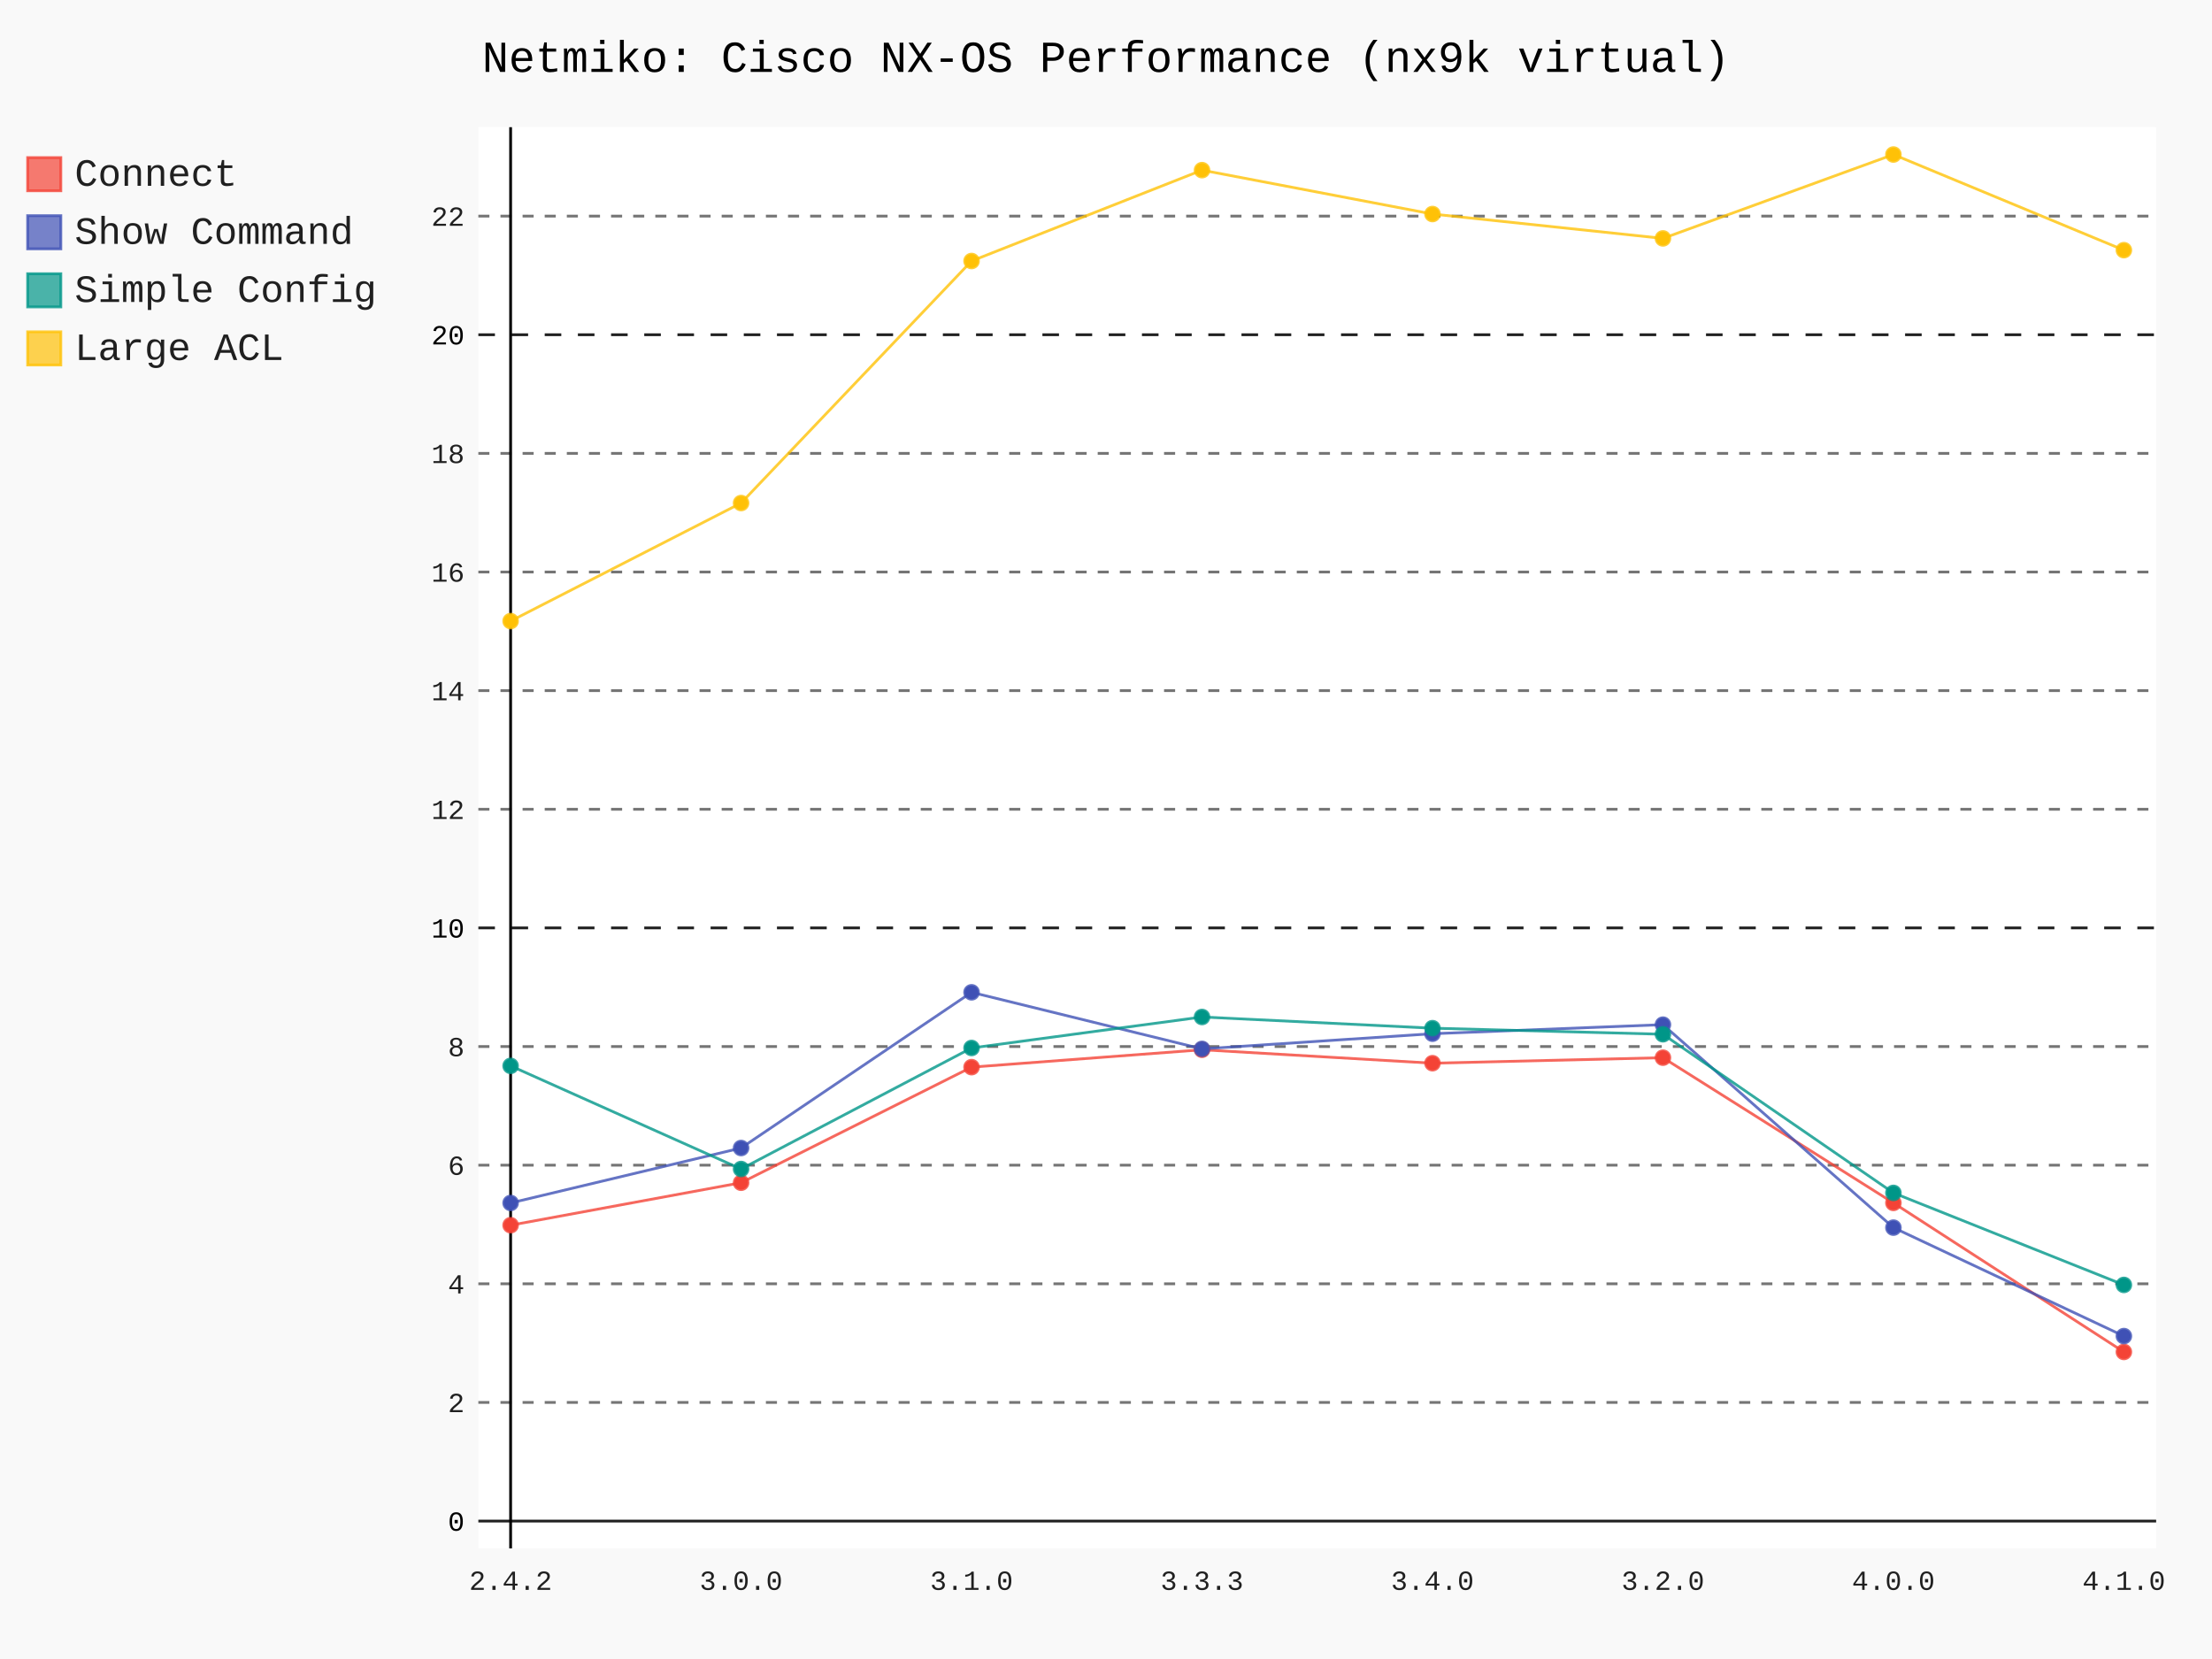
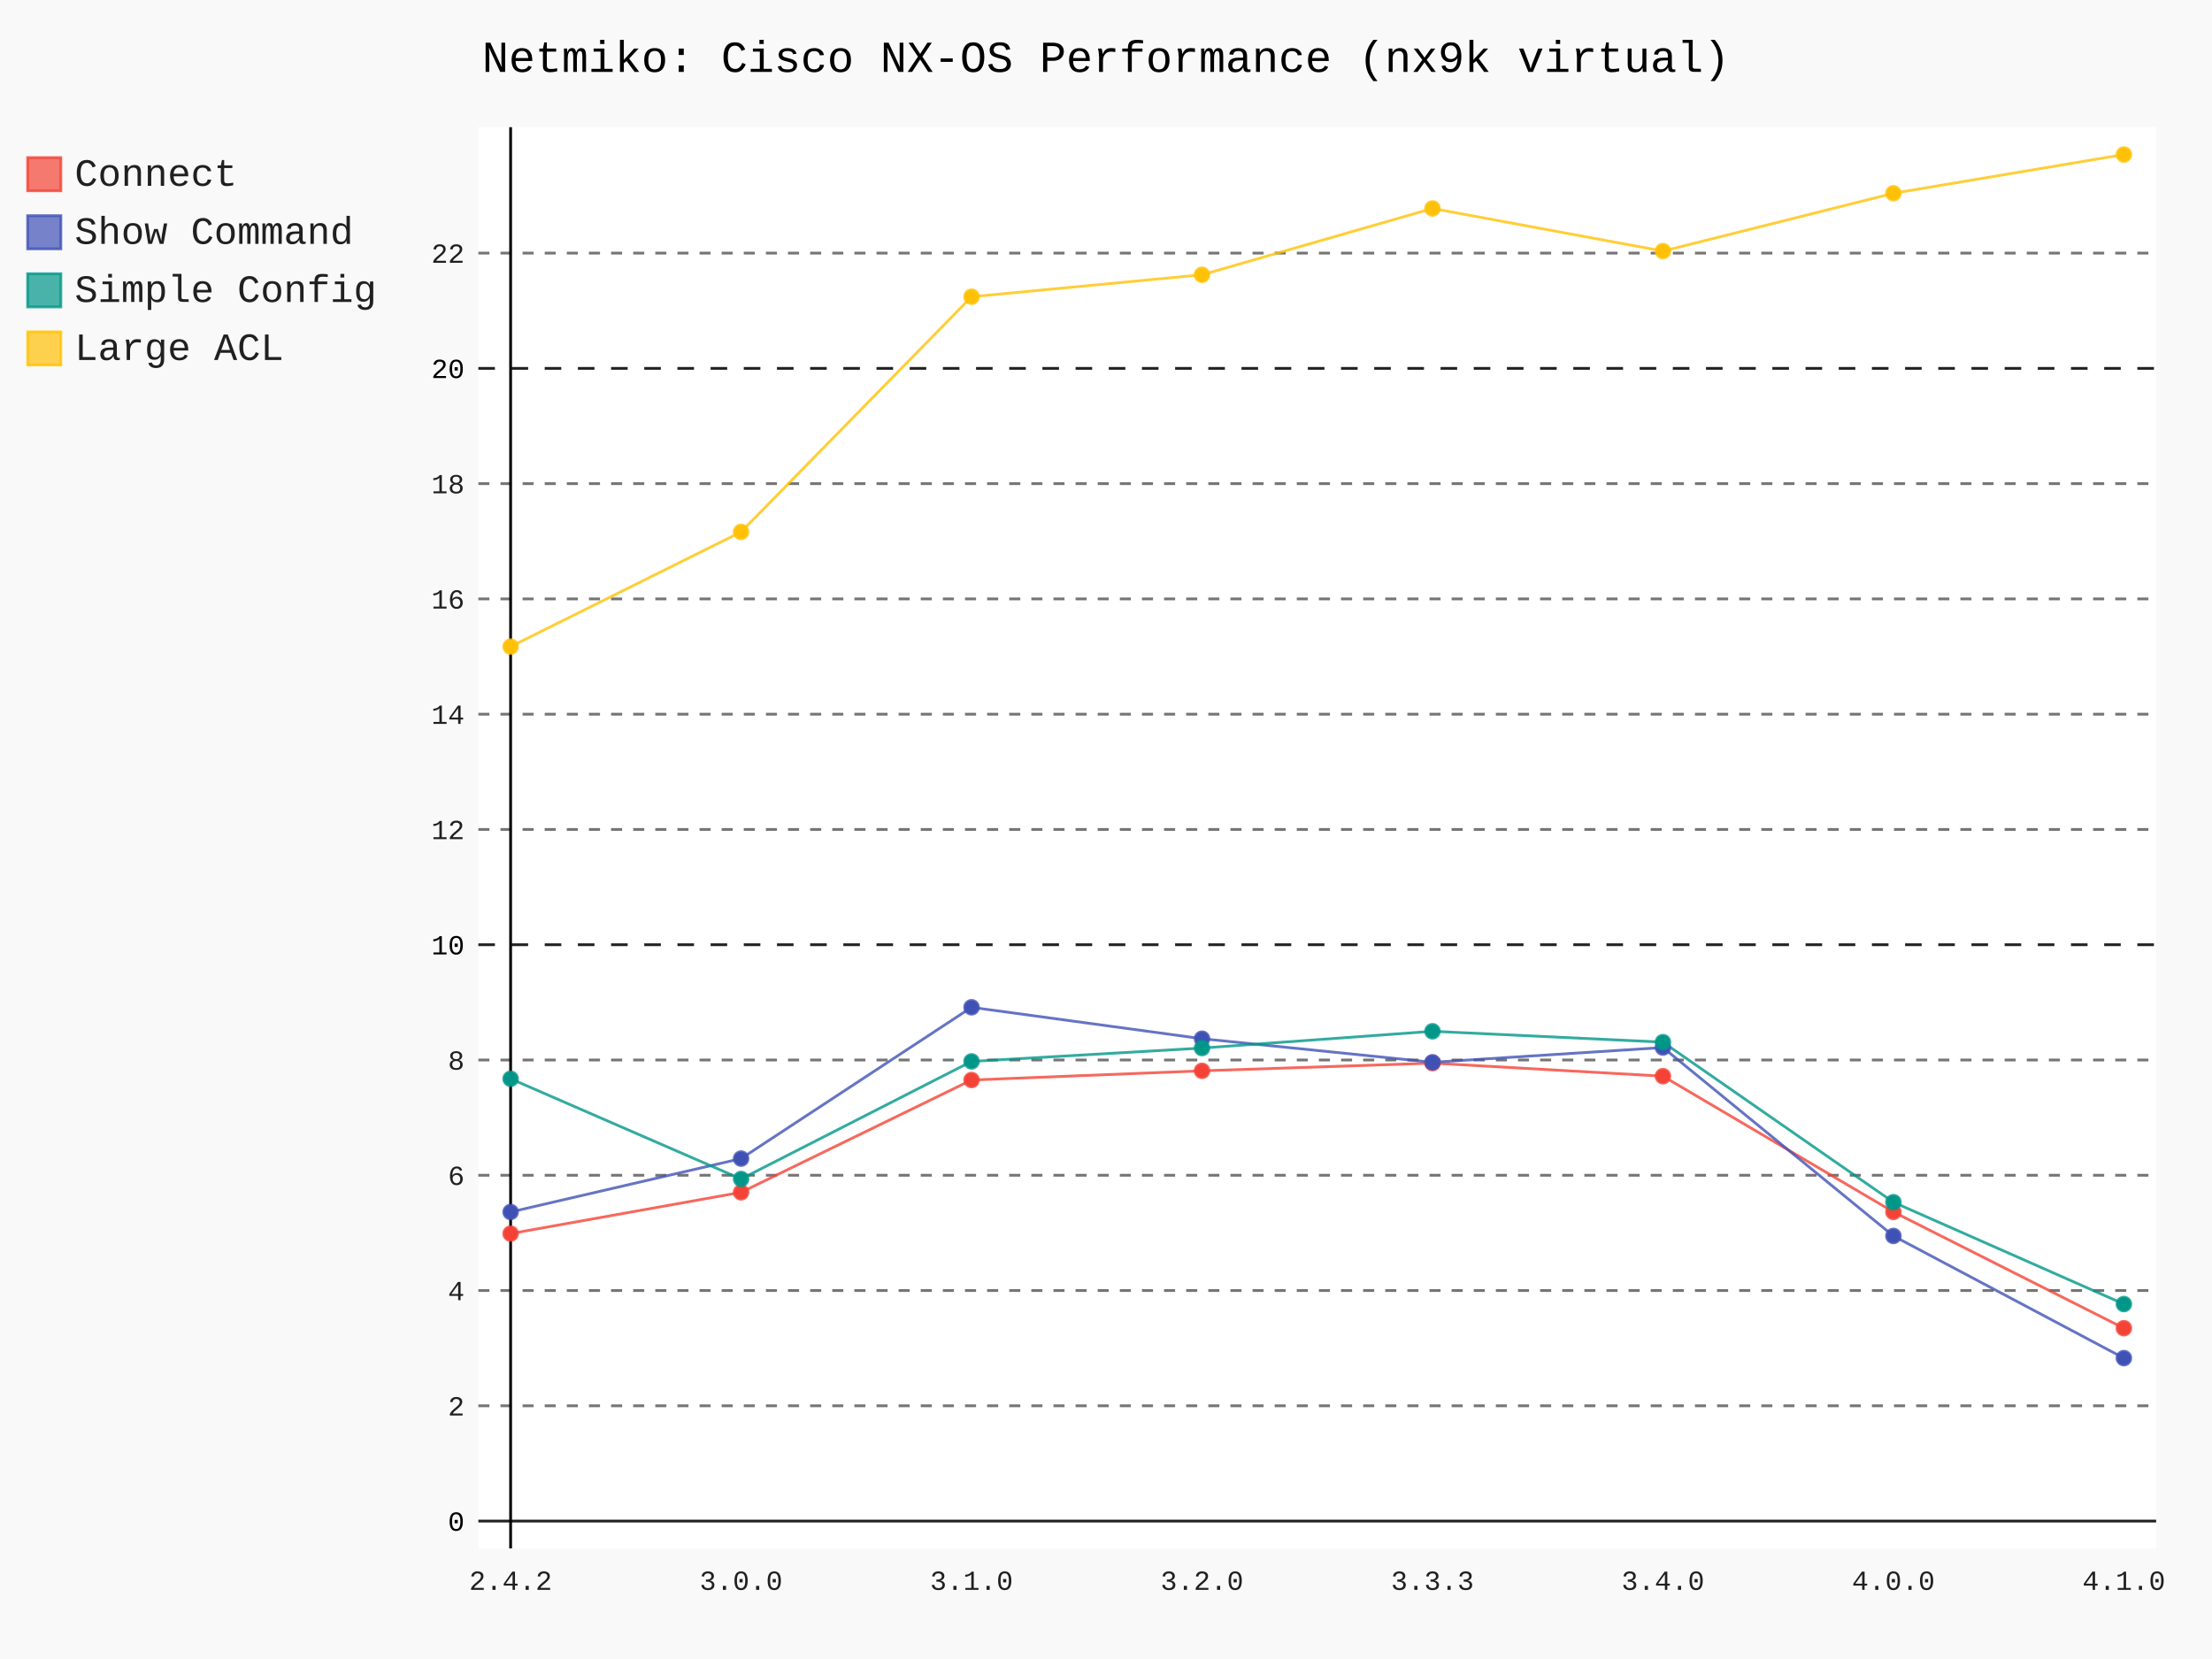
- <svg xmlns="http://www.w3.org/2000/svg" id="chart-97d3884c-8f7f-4a2e-8961-91f88ecf9446" class="pygal-chart" viewBox="0 0 800 600">
+ <svg xmlns="http://www.w3.org/2000/svg" id="chart-60f54df7-a444-4c1c-b7c8-7519354567fd" class="pygal-chart" viewBox="0 0 800 600">
  <defs>
-     <style type="text/css">#chart-97d3884c-8f7f-4a2e-8961-91f88ecf9446{-webkit-user-select:none;-webkit-font-smoothing:antialiased;font-family:Consolas,"Liberation Mono",Menlo,Courier,monospace}#chart-97d3884c-8f7f-4a2e-8961-91f88ecf9446 .title{font-family:Consolas,"Liberation Mono",Menlo,Courier,monospace;font-size:16px}#chart-97d3884c-8f7f-4a2e-8961-91f88ecf9446 .legends .legend text{font-family:Consolas,"Liberation Mono",Menlo,Courier,monospace;font-size:14px}#chart-97d3884c-8f7f-4a2e-8961-91f88ecf9446 .axis text{font-family:Consolas,"Liberation Mono",Menlo,Courier,monospace;font-size:10px}#chart-97d3884c-8f7f-4a2e-8961-91f88ecf9446 .axis text.major{font-family:Consolas,"Liberation Mono",Menlo,Courier,monospace;font-size:10px}#chart-97d3884c-8f7f-4a2e-8961-91f88ecf9446 .text-overlay text.value{font-family:Consolas,"Liberation Mono",Menlo,Courier,monospace;font-size:16px}#chart-97d3884c-8f7f-4a2e-8961-91f88ecf9446 .text-overlay text.label{font-family:Consolas,"Liberation Mono",Menlo,Courier,monospace;font-size:10px}#chart-97d3884c-8f7f-4a2e-8961-91f88ecf9446 .tooltip{font-family:Consolas,"Liberation Mono",Menlo,Courier,monospace;font-size:14px}#chart-97d3884c-8f7f-4a2e-8961-91f88ecf9446 text.no_data{font-family:Consolas,"Liberation Mono",Menlo,Courier,monospace;font-size:64px}
- #chart-97d3884c-8f7f-4a2e-8961-91f88ecf9446{background-color:rgba(249,249,249,1)}#chart-97d3884c-8f7f-4a2e-8961-91f88ecf9446 path,#chart-97d3884c-8f7f-4a2e-8961-91f88ecf9446 line,#chart-97d3884c-8f7f-4a2e-8961-91f88ecf9446 rect,#chart-97d3884c-8f7f-4a2e-8961-91f88ecf9446 circle{-webkit-transition:150ms;-moz-transition:150ms;transition:150ms}#chart-97d3884c-8f7f-4a2e-8961-91f88ecf9446 .graph &gt; .background{fill:rgba(249,249,249,1)}#chart-97d3884c-8f7f-4a2e-8961-91f88ecf9446 .plot &gt; .background{fill:rgba(255,255,255,1)}#chart-97d3884c-8f7f-4a2e-8961-91f88ecf9446 .graph{fill:rgba(0,0,0,.87)}#chart-97d3884c-8f7f-4a2e-8961-91f88ecf9446 text.no_data{fill:rgba(0,0,0,1)}#chart-97d3884c-8f7f-4a2e-8961-91f88ecf9446 .title{fill:rgba(0,0,0,1)}#chart-97d3884c-8f7f-4a2e-8961-91f88ecf9446 .legends .legend text{fill:rgba(0,0,0,.87)}#chart-97d3884c-8f7f-4a2e-8961-91f88ecf9446 .legends .legend:hover text{fill:rgba(0,0,0,1)}#chart-97d3884c-8f7f-4a2e-8961-91f88ecf9446 .axis .line{stroke:rgba(0,0,0,1)}#chart-97d3884c-8f7f-4a2e-8961-91f88ecf9446 .axis .guide.line{stroke:rgba(0,0,0,.54)}#chart-97d3884c-8f7f-4a2e-8961-91f88ecf9446 .axis .major.line{stroke:rgba(0,0,0,.87)}#chart-97d3884c-8f7f-4a2e-8961-91f88ecf9446 .axis text.major{fill:rgba(0,0,0,1)}#chart-97d3884c-8f7f-4a2e-8961-91f88ecf9446 .axis.y .guides:hover .guide.line,#chart-97d3884c-8f7f-4a2e-8961-91f88ecf9446 .line-graph .axis.x .guides:hover .guide.line,#chart-97d3884c-8f7f-4a2e-8961-91f88ecf9446 .stackedline-graph .axis.x .guides:hover .guide.line,#chart-97d3884c-8f7f-4a2e-8961-91f88ecf9446 .xy-graph .axis.x .guides:hover .guide.line{stroke:rgba(0,0,0,1)}#chart-97d3884c-8f7f-4a2e-8961-91f88ecf9446 .axis .guides:hover text{fill:rgba(0,0,0,1)}#chart-97d3884c-8f7f-4a2e-8961-91f88ecf9446 .reactive{fill-opacity:.7;stroke-opacity:.8}#chart-97d3884c-8f7f-4a2e-8961-91f88ecf9446 .ci{stroke:rgba(0,0,0,.87)}#chart-97d3884c-8f7f-4a2e-8961-91f88ecf9446 .reactive.active,#chart-97d3884c-8f7f-4a2e-8961-91f88ecf9446 .active .reactive{fill-opacity:.8;stroke-opacity:.9;stroke-width:4}#chart-97d3884c-8f7f-4a2e-8961-91f88ecf9446 .ci .reactive.active{stroke-width:1.5}#chart-97d3884c-8f7f-4a2e-8961-91f88ecf9446 .series text{fill:rgba(0,0,0,1)}#chart-97d3884c-8f7f-4a2e-8961-91f88ecf9446 .tooltip rect{fill:rgba(255,255,255,1);stroke:rgba(0,0,0,1);-webkit-transition:opacity 150ms;-moz-transition:opacity 150ms;transition:opacity 150ms}#chart-97d3884c-8f7f-4a2e-8961-91f88ecf9446 .tooltip .label{fill:rgba(0,0,0,.87)}#chart-97d3884c-8f7f-4a2e-8961-91f88ecf9446 .tooltip .label{fill:rgba(0,0,0,.87)}#chart-97d3884c-8f7f-4a2e-8961-91f88ecf9446 .tooltip .legend{font-size:.8em;fill:rgba(0,0,0,.54)}#chart-97d3884c-8f7f-4a2e-8961-91f88ecf9446 .tooltip .x_label{font-size:.6em;fill:rgba(0,0,0,1)}#chart-97d3884c-8f7f-4a2e-8961-91f88ecf9446 .tooltip .xlink{font-size:.5em;text-decoration:underline}#chart-97d3884c-8f7f-4a2e-8961-91f88ecf9446 .tooltip .value{font-size:1.5em}#chart-97d3884c-8f7f-4a2e-8961-91f88ecf9446 .bound{font-size:.5em}#chart-97d3884c-8f7f-4a2e-8961-91f88ecf9446 .max-value{font-size:.75em;fill:rgba(0,0,0,.54)}#chart-97d3884c-8f7f-4a2e-8961-91f88ecf9446 .map-element{fill:rgba(255,255,255,1);stroke:rgba(0,0,0,.54) !important}#chart-97d3884c-8f7f-4a2e-8961-91f88ecf9446 .map-element .reactive{fill-opacity:inherit;stroke-opacity:inherit}#chart-97d3884c-8f7f-4a2e-8961-91f88ecf9446 .color-0,#chart-97d3884c-8f7f-4a2e-8961-91f88ecf9446 .color-0 a:visited{stroke:#F44336;fill:#F44336}#chart-97d3884c-8f7f-4a2e-8961-91f88ecf9446 .color-1,#chart-97d3884c-8f7f-4a2e-8961-91f88ecf9446 .color-1 a:visited{stroke:#3F51B5;fill:#3F51B5}#chart-97d3884c-8f7f-4a2e-8961-91f88ecf9446 .color-2,#chart-97d3884c-8f7f-4a2e-8961-91f88ecf9446 .color-2 a:visited{stroke:#009688;fill:#009688}#chart-97d3884c-8f7f-4a2e-8961-91f88ecf9446 .color-3,#chart-97d3884c-8f7f-4a2e-8961-91f88ecf9446 .color-3 a:visited{stroke:#FFC107;fill:#FFC107}#chart-97d3884c-8f7f-4a2e-8961-91f88ecf9446 .text-overlay .color-0 text{fill:black}#chart-97d3884c-8f7f-4a2e-8961-91f88ecf9446 .text-overlay .color-1 text{fill:black}#chart-97d3884c-8f7f-4a2e-8961-91f88ecf9446 .text-overlay .color-2 text{fill:black}#chart-97d3884c-8f7f-4a2e-8961-91f88ecf9446 .text-overlay .color-3 text{fill:black}
- #chart-97d3884c-8f7f-4a2e-8961-91f88ecf9446 text.no_data{text-anchor:middle}#chart-97d3884c-8f7f-4a2e-8961-91f88ecf9446 .guide.line{fill:none}#chart-97d3884c-8f7f-4a2e-8961-91f88ecf9446 .centered{text-anchor:middle}#chart-97d3884c-8f7f-4a2e-8961-91f88ecf9446 .title{text-anchor:middle}#chart-97d3884c-8f7f-4a2e-8961-91f88ecf9446 .legends .legend text{fill-opacity:1}#chart-97d3884c-8f7f-4a2e-8961-91f88ecf9446 .axis.x text{text-anchor:middle}#chart-97d3884c-8f7f-4a2e-8961-91f88ecf9446 .axis.x:not(.web) text[transform]{text-anchor:start}#chart-97d3884c-8f7f-4a2e-8961-91f88ecf9446 .axis.x:not(.web) text[transform].backwards{text-anchor:end}#chart-97d3884c-8f7f-4a2e-8961-91f88ecf9446 .axis.y text{text-anchor:end}#chart-97d3884c-8f7f-4a2e-8961-91f88ecf9446 .axis.y text[transform].backwards{text-anchor:start}#chart-97d3884c-8f7f-4a2e-8961-91f88ecf9446 .axis.y2 text{text-anchor:start}#chart-97d3884c-8f7f-4a2e-8961-91f88ecf9446 .axis.y2 text[transform].backwards{text-anchor:end}#chart-97d3884c-8f7f-4a2e-8961-91f88ecf9446 .axis .guide.line{stroke-dasharray:4,4}#chart-97d3884c-8f7f-4a2e-8961-91f88ecf9446 .axis .major.guide.line{stroke-dasharray:6,6}#chart-97d3884c-8f7f-4a2e-8961-91f88ecf9446 .horizontal .axis.y .guide.line,#chart-97d3884c-8f7f-4a2e-8961-91f88ecf9446 .horizontal .axis.y2 .guide.line,#chart-97d3884c-8f7f-4a2e-8961-91f88ecf9446 .vertical .axis.x .guide.line{opacity:0}#chart-97d3884c-8f7f-4a2e-8961-91f88ecf9446 .horizontal .axis.always_show .guide.line,#chart-97d3884c-8f7f-4a2e-8961-91f88ecf9446 .vertical .axis.always_show .guide.line{opacity:1 !important}#chart-97d3884c-8f7f-4a2e-8961-91f88ecf9446 .axis.y .guides:hover .guide.line,#chart-97d3884c-8f7f-4a2e-8961-91f88ecf9446 .axis.y2 .guides:hover .guide.line,#chart-97d3884c-8f7f-4a2e-8961-91f88ecf9446 .axis.x .guides:hover .guide.line{opacity:1}#chart-97d3884c-8f7f-4a2e-8961-91f88ecf9446 .axis .guides:hover text{opacity:1}#chart-97d3884c-8f7f-4a2e-8961-91f88ecf9446 .nofill{fill:none}#chart-97d3884c-8f7f-4a2e-8961-91f88ecf9446 .subtle-fill{fill-opacity:.2}#chart-97d3884c-8f7f-4a2e-8961-91f88ecf9446 .dot{stroke-width:1px;fill-opacity:1}#chart-97d3884c-8f7f-4a2e-8961-91f88ecf9446 .dot.active{stroke-width:5px}#chart-97d3884c-8f7f-4a2e-8961-91f88ecf9446 .dot.negative{fill:transparent}#chart-97d3884c-8f7f-4a2e-8961-91f88ecf9446 text,#chart-97d3884c-8f7f-4a2e-8961-91f88ecf9446 tspan{stroke:none !important}#chart-97d3884c-8f7f-4a2e-8961-91f88ecf9446 .series text.active{opacity:1}#chart-97d3884c-8f7f-4a2e-8961-91f88ecf9446 .tooltip rect{fill-opacity:.95;stroke-width:.5}#chart-97d3884c-8f7f-4a2e-8961-91f88ecf9446 .tooltip text{fill-opacity:1}#chart-97d3884c-8f7f-4a2e-8961-91f88ecf9446 .showable{visibility:hidden}#chart-97d3884c-8f7f-4a2e-8961-91f88ecf9446 .showable.shown{visibility:visible}#chart-97d3884c-8f7f-4a2e-8961-91f88ecf9446 .gauge-background{fill:rgba(229,229,229,1);stroke:none}#chart-97d3884c-8f7f-4a2e-8961-91f88ecf9446 .bg-lines{stroke:rgba(249,249,249,1);stroke-width:2px}</style>
+     <style type="text/css">#chart-60f54df7-a444-4c1c-b7c8-7519354567fd{-webkit-user-select:none;-webkit-font-smoothing:antialiased;font-family:Consolas,"Liberation Mono",Menlo,Courier,monospace}#chart-60f54df7-a444-4c1c-b7c8-7519354567fd .title{font-family:Consolas,"Liberation Mono",Menlo,Courier,monospace;font-size:16px}#chart-60f54df7-a444-4c1c-b7c8-7519354567fd .legends .legend text{font-family:Consolas,"Liberation Mono",Menlo,Courier,monospace;font-size:14px}#chart-60f54df7-a444-4c1c-b7c8-7519354567fd .axis text{font-family:Consolas,"Liberation Mono",Menlo,Courier,monospace;font-size:10px}#chart-60f54df7-a444-4c1c-b7c8-7519354567fd .axis text.major{font-family:Consolas,"Liberation Mono",Menlo,Courier,monospace;font-size:10px}#chart-60f54df7-a444-4c1c-b7c8-7519354567fd .text-overlay text.value{font-family:Consolas,"Liberation Mono",Menlo,Courier,monospace;font-size:16px}#chart-60f54df7-a444-4c1c-b7c8-7519354567fd .text-overlay text.label{font-family:Consolas,"Liberation Mono",Menlo,Courier,monospace;font-size:10px}#chart-60f54df7-a444-4c1c-b7c8-7519354567fd .tooltip{font-family:Consolas,"Liberation Mono",Menlo,Courier,monospace;font-size:14px}#chart-60f54df7-a444-4c1c-b7c8-7519354567fd text.no_data{font-family:Consolas,"Liberation Mono",Menlo,Courier,monospace;font-size:64px}
+ #chart-60f54df7-a444-4c1c-b7c8-7519354567fd{background-color:rgba(249,249,249,1)}#chart-60f54df7-a444-4c1c-b7c8-7519354567fd path,#chart-60f54df7-a444-4c1c-b7c8-7519354567fd line,#chart-60f54df7-a444-4c1c-b7c8-7519354567fd rect,#chart-60f54df7-a444-4c1c-b7c8-7519354567fd circle{-webkit-transition:150ms;-moz-transition:150ms;transition:150ms}#chart-60f54df7-a444-4c1c-b7c8-7519354567fd .graph &gt; .background{fill:rgba(249,249,249,1)}#chart-60f54df7-a444-4c1c-b7c8-7519354567fd .plot &gt; .background{fill:rgba(255,255,255,1)}#chart-60f54df7-a444-4c1c-b7c8-7519354567fd .graph{fill:rgba(0,0,0,.87)}#chart-60f54df7-a444-4c1c-b7c8-7519354567fd text.no_data{fill:rgba(0,0,0,1)}#chart-60f54df7-a444-4c1c-b7c8-7519354567fd .title{fill:rgba(0,0,0,1)}#chart-60f54df7-a444-4c1c-b7c8-7519354567fd .legends .legend text{fill:rgba(0,0,0,.87)}#chart-60f54df7-a444-4c1c-b7c8-7519354567fd .legends .legend:hover text{fill:rgba(0,0,0,1)}#chart-60f54df7-a444-4c1c-b7c8-7519354567fd .axis .line{stroke:rgba(0,0,0,1)}#chart-60f54df7-a444-4c1c-b7c8-7519354567fd .axis .guide.line{stroke:rgba(0,0,0,.54)}#chart-60f54df7-a444-4c1c-b7c8-7519354567fd .axis .major.line{stroke:rgba(0,0,0,.87)}#chart-60f54df7-a444-4c1c-b7c8-7519354567fd .axis text.major{fill:rgba(0,0,0,1)}#chart-60f54df7-a444-4c1c-b7c8-7519354567fd .axis.y .guides:hover .guide.line,#chart-60f54df7-a444-4c1c-b7c8-7519354567fd .line-graph .axis.x .guides:hover .guide.line,#chart-60f54df7-a444-4c1c-b7c8-7519354567fd .stackedline-graph .axis.x .guides:hover .guide.line,#chart-60f54df7-a444-4c1c-b7c8-7519354567fd .xy-graph .axis.x .guides:hover .guide.line{stroke:rgba(0,0,0,1)}#chart-60f54df7-a444-4c1c-b7c8-7519354567fd .axis .guides:hover text{fill:rgba(0,0,0,1)}#chart-60f54df7-a444-4c1c-b7c8-7519354567fd .reactive{fill-opacity:.7;stroke-opacity:.8}#chart-60f54df7-a444-4c1c-b7c8-7519354567fd .ci{stroke:rgba(0,0,0,.87)}#chart-60f54df7-a444-4c1c-b7c8-7519354567fd .reactive.active,#chart-60f54df7-a444-4c1c-b7c8-7519354567fd .active .reactive{fill-opacity:.8;stroke-opacity:.9;stroke-width:4}#chart-60f54df7-a444-4c1c-b7c8-7519354567fd .ci .reactive.active{stroke-width:1.5}#chart-60f54df7-a444-4c1c-b7c8-7519354567fd .series text{fill:rgba(0,0,0,1)}#chart-60f54df7-a444-4c1c-b7c8-7519354567fd .tooltip rect{fill:rgba(255,255,255,1);stroke:rgba(0,0,0,1);-webkit-transition:opacity 150ms;-moz-transition:opacity 150ms;transition:opacity 150ms}#chart-60f54df7-a444-4c1c-b7c8-7519354567fd .tooltip .label{fill:rgba(0,0,0,.87)}#chart-60f54df7-a444-4c1c-b7c8-7519354567fd .tooltip .label{fill:rgba(0,0,0,.87)}#chart-60f54df7-a444-4c1c-b7c8-7519354567fd .tooltip .legend{font-size:.8em;fill:rgba(0,0,0,.54)}#chart-60f54df7-a444-4c1c-b7c8-7519354567fd .tooltip .x_label{font-size:.6em;fill:rgba(0,0,0,1)}#chart-60f54df7-a444-4c1c-b7c8-7519354567fd .tooltip .xlink{font-size:.5em;text-decoration:underline}#chart-60f54df7-a444-4c1c-b7c8-7519354567fd .tooltip .value{font-size:1.5em}#chart-60f54df7-a444-4c1c-b7c8-7519354567fd .bound{font-size:.5em}#chart-60f54df7-a444-4c1c-b7c8-7519354567fd .max-value{font-size:.75em;fill:rgba(0,0,0,.54)}#chart-60f54df7-a444-4c1c-b7c8-7519354567fd .map-element{fill:rgba(255,255,255,1);stroke:rgba(0,0,0,.54) !important}#chart-60f54df7-a444-4c1c-b7c8-7519354567fd .map-element .reactive{fill-opacity:inherit;stroke-opacity:inherit}#chart-60f54df7-a444-4c1c-b7c8-7519354567fd .color-0,#chart-60f54df7-a444-4c1c-b7c8-7519354567fd .color-0 a:visited{stroke:#F44336;fill:#F44336}#chart-60f54df7-a444-4c1c-b7c8-7519354567fd .color-1,#chart-60f54df7-a444-4c1c-b7c8-7519354567fd .color-1 a:visited{stroke:#3F51B5;fill:#3F51B5}#chart-60f54df7-a444-4c1c-b7c8-7519354567fd .color-2,#chart-60f54df7-a444-4c1c-b7c8-7519354567fd .color-2 a:visited{stroke:#009688;fill:#009688}#chart-60f54df7-a444-4c1c-b7c8-7519354567fd .color-3,#chart-60f54df7-a444-4c1c-b7c8-7519354567fd .color-3 a:visited{stroke:#FFC107;fill:#FFC107}#chart-60f54df7-a444-4c1c-b7c8-7519354567fd .text-overlay .color-0 text{fill:black}#chart-60f54df7-a444-4c1c-b7c8-7519354567fd .text-overlay .color-1 text{fill:black}#chart-60f54df7-a444-4c1c-b7c8-7519354567fd .text-overlay .color-2 text{fill:black}#chart-60f54df7-a444-4c1c-b7c8-7519354567fd .text-overlay .color-3 text{fill:black}
+ #chart-60f54df7-a444-4c1c-b7c8-7519354567fd text.no_data{text-anchor:middle}#chart-60f54df7-a444-4c1c-b7c8-7519354567fd .guide.line{fill:none}#chart-60f54df7-a444-4c1c-b7c8-7519354567fd .centered{text-anchor:middle}#chart-60f54df7-a444-4c1c-b7c8-7519354567fd .title{text-anchor:middle}#chart-60f54df7-a444-4c1c-b7c8-7519354567fd .legends .legend text{fill-opacity:1}#chart-60f54df7-a444-4c1c-b7c8-7519354567fd .axis.x text{text-anchor:middle}#chart-60f54df7-a444-4c1c-b7c8-7519354567fd .axis.x:not(.web) text[transform]{text-anchor:start}#chart-60f54df7-a444-4c1c-b7c8-7519354567fd .axis.x:not(.web) text[transform].backwards{text-anchor:end}#chart-60f54df7-a444-4c1c-b7c8-7519354567fd .axis.y text{text-anchor:end}#chart-60f54df7-a444-4c1c-b7c8-7519354567fd .axis.y text[transform].backwards{text-anchor:start}#chart-60f54df7-a444-4c1c-b7c8-7519354567fd .axis.y2 text{text-anchor:start}#chart-60f54df7-a444-4c1c-b7c8-7519354567fd .axis.y2 text[transform].backwards{text-anchor:end}#chart-60f54df7-a444-4c1c-b7c8-7519354567fd .axis .guide.line{stroke-dasharray:4,4}#chart-60f54df7-a444-4c1c-b7c8-7519354567fd .axis .major.guide.line{stroke-dasharray:6,6}#chart-60f54df7-a444-4c1c-b7c8-7519354567fd .horizontal .axis.y .guide.line,#chart-60f54df7-a444-4c1c-b7c8-7519354567fd .horizontal .axis.y2 .guide.line,#chart-60f54df7-a444-4c1c-b7c8-7519354567fd .vertical .axis.x .guide.line{opacity:0}#chart-60f54df7-a444-4c1c-b7c8-7519354567fd .horizontal .axis.always_show .guide.line,#chart-60f54df7-a444-4c1c-b7c8-7519354567fd .vertical .axis.always_show .guide.line{opacity:1 !important}#chart-60f54df7-a444-4c1c-b7c8-7519354567fd .axis.y .guides:hover .guide.line,#chart-60f54df7-a444-4c1c-b7c8-7519354567fd .axis.y2 .guides:hover .guide.line,#chart-60f54df7-a444-4c1c-b7c8-7519354567fd .axis.x .guides:hover .guide.line{opacity:1}#chart-60f54df7-a444-4c1c-b7c8-7519354567fd .axis .guides:hover text{opacity:1}#chart-60f54df7-a444-4c1c-b7c8-7519354567fd .nofill{fill:none}#chart-60f54df7-a444-4c1c-b7c8-7519354567fd .subtle-fill{fill-opacity:.2}#chart-60f54df7-a444-4c1c-b7c8-7519354567fd .dot{stroke-width:1px;fill-opacity:1}#chart-60f54df7-a444-4c1c-b7c8-7519354567fd .dot.active{stroke-width:5px}#chart-60f54df7-a444-4c1c-b7c8-7519354567fd .dot.negative{fill:transparent}#chart-60f54df7-a444-4c1c-b7c8-7519354567fd text,#chart-60f54df7-a444-4c1c-b7c8-7519354567fd tspan{stroke:none !important}#chart-60f54df7-a444-4c1c-b7c8-7519354567fd .series text.active{opacity:1}#chart-60f54df7-a444-4c1c-b7c8-7519354567fd .tooltip rect{fill-opacity:.95;stroke-width:.5}#chart-60f54df7-a444-4c1c-b7c8-7519354567fd .tooltip text{fill-opacity:1}#chart-60f54df7-a444-4c1c-b7c8-7519354567fd .showable{visibility:hidden}#chart-60f54df7-a444-4c1c-b7c8-7519354567fd .showable.shown{visibility:visible}#chart-60f54df7-a444-4c1c-b7c8-7519354567fd .gauge-background{fill:rgba(229,229,229,1);stroke:none}#chart-60f54df7-a444-4c1c-b7c8-7519354567fd .bg-lines{stroke:rgba(249,249,249,1);stroke-width:2px}</style>
  </defs>
  <g class="graph line-graph vertical">
    <rect x="0" y="0" width="800" height="600" class="background" />
    <g transform="translate(173, 46)" class="plot">
      <rect x="0" y="0" width="606.8" height="514" class="background" />
      <g class="axis y always_show">
        <g class="guides">
          <path d="M0 504.115 h606.8" class="axis major line" />
          <text x="-5" y="507.615" class="major">0</text>
        </g>
        <g class="guides">
-           <path d="M0 461.21 h606.8" class="guide line" />
-           <text x="-5" y="464.71" class="">2</text>
-         </g>
-         <g class="guides">
-           <path d="M0 418.305 h606.8" class="guide line" />
-           <text x="-5" y="421.805" class="">4</text>
-         </g>
-         <g class="guides">
-           <path d="M0 375.4 h606.8" class="guide line" />
-           <text x="-5" y="378.9" class="">6</text>
-         </g>
-         <g class="guides">
-           <path d="M0 332.495 h606.8" class="guide line" />
-           <text x="-5" y="335.995" class="">8</text>
-         </g>
-         <g class="guides">
-           <path d="M0 289.59 h606.8" class="major guide line" />
-           <text x="-5" y="293.09" class="major">10</text>
-         </g>
-         <g class="guides">
-           <path d="M0 246.685 h606.8" class="guide line" />
-           <text x="-5" y="250.185" class="">12</text>
-         </g>
-         <g class="guides">
-           <path d="M0 203.78 h606.8" class="guide line" />
-           <text x="-5" y="207.28" class="">14</text>
-         </g>
-         <g class="guides">
-           <path d="M0 160.874 h606.8" class="guide line" />
-           <text x="-5" y="164.374" class="">16</text>
-         </g>
-         <g class="guides">
-           <path d="M0 117.969 h606.8" class="guide line" />
-           <text x="-5" y="121.469" class="">18</text>
-         </g>
-         <g class="guides">
-           <path d="M0 75.064 h606.8" class="major guide line" />
-           <text x="-5" y="78.564" class="major">20</text>
-         </g>
-         <g class="guides">
-           <path d="M0 32.159 h606.8" class="guide line" />
-           <text x="-5" y="35.659" class="">22</text>
+           <path d="M0 462.427 h606.8" class="guide line" />
+           <text x="-5" y="465.927" class="">2</text>
+         </g>
+         <g class="guides">
+           <path d="M0 420.738 h606.8" class="guide line" />
+           <text x="-5" y="424.238" class="">4</text>
+         </g>
+         <g class="guides">
+           <path d="M0 379.049 h606.8" class="guide line" />
+           <text x="-5" y="382.549" class="">6</text>
+         </g>
+         <g class="guides">
+           <path d="M0 337.36 h606.8" class="guide line" />
+           <text x="-5" y="340.86" class="">8</text>
+         </g>
+         <g class="guides">
+           <path d="M0 295.672 h606.8" class="major guide line" />
+           <text x="-5" y="299.172" class="major">10</text>
+         </g>
+         <g class="guides">
+           <path d="M0 253.983 h606.8" class="guide line" />
+           <text x="-5" y="257.483" class="">12</text>
+         </g>
+         <g class="guides">
+           <path d="M0 212.294 h606.8" class="guide line" />
+           <text x="-5" y="215.794" class="">14</text>
+         </g>
+         <g class="guides">
+           <path d="M0 170.605 h606.8" class="guide line" />
+           <text x="-5" y="174.105" class="">16</text>
+         </g>
+         <g class="guides">
+           <path d="M0 128.917 h606.8" class="guide line" />
+           <text x="-5" y="132.417" class="">18</text>
+         </g>
+         <g class="guides">
+           <path d="M0 87.228 h606.8" class="major guide line" />
+           <text x="-5" y="90.728" class="major">20</text>
+         </g>
+         <g class="guides">
+           <path d="M0 45.539 h606.8" class="guide line" />
+           <text x="-5" y="49.039" class="">22</text>
        </g>
      </g>
      <g class="axis x">
        <g class="guides">
          <path d="M11.669 0 v514" class="line" />
          <text x="11.669" y="529.0" class="">2.4.2</text>
        </g>
        <g class="guides">
          <path d="M95.021 0 v514" class="guide line" />
          <text x="95.021" y="529.0" class="">3.0.0</text>
        </g>
        <g class="guides">
          <path d="M178.373 0 v514" class="guide line" />
          <text x="178.373" y="529.0" class="">3.1.0</text>
        </g>
        <g class="guides">
          <path d="M261.724 0 v514" class="guide line" />
-           <text x="261.724" y="529.0" class="">3.3.3</text>
+           <text x="261.724" y="529.0" class="">3.2.0</text>
        </g>
        <g class="guides">
          <path d="M345.076 0 v514" class="guide line" />
-           <text x="345.076" y="529.0" class="">3.4.0</text>
+           <text x="345.076" y="529.0" class="">3.3.3</text>
        </g>
        <g class="guides">
          <path d="M428.427 0 v514" class="guide line" />
-           <text x="428.427" y="529.0" class="">3.2.0</text>
+           <text x="428.427" y="529.0" class="">3.4.0</text>
        </g>
        <g class="guides">
          <path d="M511.779 0 v514" class="guide line" />
          <text x="511.779" y="529.0" class="">4.0.0</text>
        </g>
        <g class="guides">
          <path d="M595.131 0 v514" class="guide line" />
          <text x="595.131" y="529.0" class="">4.1.0</text>
        </g>
      </g>
      <g class="series serie-0 color-0">
-         <path d="M11.669 397.116 L95.021 381.75 178.373 339.949 261.724 333.661 345.076 338.518 428.427 336.527 511.779 389.047 595.131 442.95" class="line reactive nofill" />
+         <path d="M11.669 400.149 L95.021 385.219 178.373 344.603 261.724 341.278 345.076 338.494 428.427 343.213 511.779 392.309 595.131 434.363" class="line reactive nofill" />
      </g>
      <g class="series serie-1 color-1">
-         <path d="M11.669 389.07 L95.021 369.197 178.373 312.884 261.724 333.347 345.076 327.859 428.427 324.578 511.779 397.989 595.131 437.215" class="line reactive nofill" />
+         <path d="M11.669 392.332 L95.021 373.022 178.373 318.305 261.724 329.668 345.076 338.189 428.427 332.855 511.779 400.998 595.131 445.179" class="line reactive nofill" />
      </g>
      <g class="series serie-2 color-2">
-         <path d="M11.669 339.485 L95.021 376.79 178.373 333.016 261.724 321.81 345.076 325.857 428.427 328.052 511.779 385.429 595.131 418.708" class="line reactive nofill" />
+         <path d="M11.669 344.152 L95.021 380.4 178.373 337.867 261.724 333.044 345.076 326.978 428.427 330.911 511.779 388.794 595.131 425.631" class="line reactive nofill" />
      </g>
      <g class="series serie-3 color-3">
-         <path d="M11.669 178.621 L95.021 135.93 178.373 48.398 261.724 15.532 345.076 31.41 428.427 40.221 511.779 9.885 595.131 44.472" class="line reactive nofill" />
+         <path d="M11.669 187.849 L95.021 146.368 178.373 61.318 261.724 53.372 345.076 29.383 428.427 44.811 511.779 23.896 595.131 9.885" class="line reactive nofill" />
      </g>
    </g>
    <g class="titles">
      <text x="400.0" y="26" class="title plot_title">Netmiko: Cisco NX-OS Performance (nx9k virtual)</text>
    </g>
    <g transform="translate(173, 46)" class="plot overlay">
      <g class="series serie-0 color-0">
        <g class="dots">
-           <circle cx="11.669" cy="397.116" r="2.5" class="dot reactive tooltip-trigger" />
-         </g>
-         <g class="dots">
-           <circle cx="95.021" cy="381.75" r="2.5" class="dot reactive tooltip-trigger" />
-         </g>
-         <g class="dots">
-           <circle cx="178.373" cy="339.949" r="2.5" class="dot reactive tooltip-trigger" />
-         </g>
-         <g class="dots">
-           <circle cx="261.724" cy="333.661" r="2.5" class="dot reactive tooltip-trigger" />
-         </g>
-         <g class="dots">
-           <circle cx="345.076" cy="338.518" r="2.5" class="dot reactive tooltip-trigger" />
-         </g>
-         <g class="dots">
-           <circle cx="428.427" cy="336.527" r="2.5" class="dot reactive tooltip-trigger" />
-         </g>
-         <g class="dots">
-           <circle cx="511.779" cy="389.047" r="2.5" class="dot reactive tooltip-trigger" />
-         </g>
-         <g class="dots">
-           <circle cx="595.131" cy="442.95" r="2.5" class="dot reactive tooltip-trigger" />
+           <circle cx="11.669" cy="400.149" r="2.5" class="dot reactive tooltip-trigger" />
+         </g>
+         <g class="dots">
+           <circle cx="95.021" cy="385.219" r="2.5" class="dot reactive tooltip-trigger" />
+         </g>
+         <g class="dots">
+           <circle cx="178.373" cy="344.603" r="2.5" class="dot reactive tooltip-trigger" />
+         </g>
+         <g class="dots">
+           <circle cx="261.724" cy="341.278" r="2.5" class="dot reactive tooltip-trigger" />
+         </g>
+         <g class="dots">
+           <circle cx="345.076" cy="338.494" r="2.5" class="dot reactive tooltip-trigger" />
+         </g>
+         <g class="dots">
+           <circle cx="428.427" cy="343.213" r="2.5" class="dot reactive tooltip-trigger" />
+         </g>
+         <g class="dots">
+           <circle cx="511.779" cy="392.309" r="2.5" class="dot reactive tooltip-trigger" />
+         </g>
+         <g class="dots">
+           <circle cx="595.131" cy="434.363" r="2.5" class="dot reactive tooltip-trigger" />
        </g>
      </g>
      <g class="series serie-1 color-1">
        <g class="dots">
-           <circle cx="11.669" cy="389.07" r="2.5" class="dot reactive tooltip-trigger" />
-         </g>
-         <g class="dots">
-           <circle cx="95.021" cy="369.197" r="2.5" class="dot reactive tooltip-trigger" />
-         </g>
-         <g class="dots">
-           <circle cx="178.373" cy="312.884" r="2.5" class="dot reactive tooltip-trigger" />
-         </g>
-         <g class="dots">
-           <circle cx="261.724" cy="333.347" r="2.5" class="dot reactive tooltip-trigger" />
-         </g>
-         <g class="dots">
-           <circle cx="345.076" cy="327.859" r="2.5" class="dot reactive tooltip-trigger" />
-         </g>
-         <g class="dots">
-           <circle cx="428.427" cy="324.578" r="2.5" class="dot reactive tooltip-trigger" />
-         </g>
-         <g class="dots">
-           <circle cx="511.779" cy="397.989" r="2.5" class="dot reactive tooltip-trigger" />
-         </g>
-         <g class="dots">
-           <circle cx="595.131" cy="437.215" r="2.5" class="dot reactive tooltip-trigger" />
+           <circle cx="11.669" cy="392.332" r="2.5" class="dot reactive tooltip-trigger" />
+         </g>
+         <g class="dots">
+           <circle cx="95.021" cy="373.022" r="2.5" class="dot reactive tooltip-trigger" />
+         </g>
+         <g class="dots">
+           <circle cx="178.373" cy="318.305" r="2.5" class="dot reactive tooltip-trigger" />
+         </g>
+         <g class="dots">
+           <circle cx="261.724" cy="329.668" r="2.5" class="dot reactive tooltip-trigger" />
+         </g>
+         <g class="dots">
+           <circle cx="345.076" cy="338.189" r="2.5" class="dot reactive tooltip-trigger" />
+         </g>
+         <g class="dots">
+           <circle cx="428.427" cy="332.855" r="2.5" class="dot reactive tooltip-trigger" />
+         </g>
+         <g class="dots">
+           <circle cx="511.779" cy="400.998" r="2.5" class="dot reactive tooltip-trigger" />
+         </g>
+         <g class="dots">
+           <circle cx="595.131" cy="445.179" r="2.5" class="dot reactive tooltip-trigger" />
        </g>
      </g>
      <g class="series serie-2 color-2">
        <g class="dots">
-           <circle cx="11.669" cy="339.485" r="2.5" class="dot reactive tooltip-trigger" />
-         </g>
-         <g class="dots">
-           <circle cx="95.021" cy="376.79" r="2.5" class="dot reactive tooltip-trigger" />
-         </g>
-         <g class="dots">
-           <circle cx="178.373" cy="333.016" r="2.5" class="dot reactive tooltip-trigger" />
-         </g>
-         <g class="dots">
-           <circle cx="261.724" cy="321.81" r="2.5" class="dot reactive tooltip-trigger" />
-         </g>
-         <g class="dots">
-           <circle cx="345.076" cy="325.857" r="2.5" class="dot reactive tooltip-trigger" />
-         </g>
-         <g class="dots">
-           <circle cx="428.427" cy="328.052" r="2.5" class="dot reactive tooltip-trigger" />
-         </g>
-         <g class="dots">
-           <circle cx="511.779" cy="385.429" r="2.5" class="dot reactive tooltip-trigger" />
-         </g>
-         <g class="dots">
-           <circle cx="595.131" cy="418.708" r="2.5" class="dot reactive tooltip-trigger" />
+           <circle cx="11.669" cy="344.152" r="2.5" class="dot reactive tooltip-trigger" />
+         </g>
+         <g class="dots">
+           <circle cx="95.021" cy="380.4" r="2.5" class="dot reactive tooltip-trigger" />
+         </g>
+         <g class="dots">
+           <circle cx="178.373" cy="337.867" r="2.5" class="dot reactive tooltip-trigger" />
+         </g>
+         <g class="dots">
+           <circle cx="261.724" cy="333.044" r="2.5" class="dot reactive tooltip-trigger" />
+         </g>
+         <g class="dots">
+           <circle cx="345.076" cy="326.978" r="2.5" class="dot reactive tooltip-trigger" />
+         </g>
+         <g class="dots">
+           <circle cx="428.427" cy="330.911" r="2.5" class="dot reactive tooltip-trigger" />
+         </g>
+         <g class="dots">
+           <circle cx="511.779" cy="388.794" r="2.5" class="dot reactive tooltip-trigger" />
+         </g>
+         <g class="dots">
+           <circle cx="595.131" cy="425.631" r="2.5" class="dot reactive tooltip-trigger" />
        </g>
      </g>
      <g class="series serie-3 color-3">
        <g class="dots">
-           <circle cx="11.669" cy="178.621" r="2.5" class="dot reactive tooltip-trigger" />
-         </g>
-         <g class="dots">
-           <circle cx="95.021" cy="135.93" r="2.5" class="dot reactive tooltip-trigger" />
-         </g>
-         <g class="dots">
-           <circle cx="178.373" cy="48.398" r="2.5" class="dot reactive tooltip-trigger" />
-         </g>
-         <g class="dots">
-           <circle cx="261.724" cy="15.532" r="2.5" class="dot reactive tooltip-trigger" />
-         </g>
-         <g class="dots">
-           <circle cx="345.076" cy="31.41" r="2.5" class="dot reactive tooltip-trigger" />
-         </g>
-         <g class="dots">
-           <circle cx="428.427" cy="40.221" r="2.5" class="dot reactive tooltip-trigger" />
-         </g>
-         <g class="dots">
-           <circle cx="511.779" cy="9.885" r="2.5" class="dot reactive tooltip-trigger" />
-         </g>
-         <g class="dots">
-           <circle cx="595.131" cy="44.472" r="2.5" class="dot reactive tooltip-trigger" />
+           <circle cx="11.669" cy="187.849" r="2.5" class="dot reactive tooltip-trigger" />
+         </g>
+         <g class="dots">
+           <circle cx="95.021" cy="146.368" r="2.5" class="dot reactive tooltip-trigger" />
+         </g>
+         <g class="dots">
+           <circle cx="178.373" cy="61.318" r="2.5" class="dot reactive tooltip-trigger" />
+         </g>
+         <g class="dots">
+           <circle cx="261.724" cy="53.372" r="2.5" class="dot reactive tooltip-trigger" />
+         </g>
+         <g class="dots">
+           <circle cx="345.076" cy="29.383" r="2.5" class="dot reactive tooltip-trigger" />
+         </g>
+         <g class="dots">
+           <circle cx="428.427" cy="44.811" r="2.5" class="dot reactive tooltip-trigger" />
+         </g>
+         <g class="dots">
+           <circle cx="511.779" cy="23.896" r="2.5" class="dot reactive tooltip-trigger" />
+         </g>
+         <g class="dots">
+           <circle cx="595.131" cy="9.885" r="2.5" class="dot reactive tooltip-trigger" />
        </g>
      </g>
    </g>
    <g transform="translate(173, 46)" class="plot text-overlay">
      <g class="series serie-0 color-0" />
      <g class="series serie-1 color-1" />
      <g class="series serie-2 color-2" />
      <g class="series serie-3 color-3" />
    </g>
    <g transform="translate(173, 46)" class="plot tooltip-overlay">
      <g transform="translate(0 0)" style="opacity: 0" class="tooltip">
        <rect rx="0" ry="0" width="0" height="0" class="tooltip-box" />
        <g class="text" />
      </g>
    </g>
    <g transform="translate(10, 56)" class="legends">
      <g id="activate-serie-0" class="legend reactive activate-serie">
        <rect x="0.0" y="1.0" width="12" height="12" class="color-0 reactive" />
        <text x="17.0" y="11.2">Connect</text>
      </g>
      <g id="activate-serie-1" class="legend reactive activate-serie">
        <rect x="0.0" y="22.0" width="12" height="12" class="color-1 reactive" />
        <text x="17.0" y="32.2">Show Command</text>
      </g>
      <g id="activate-serie-2" class="legend reactive activate-serie">
        <rect x="0.0" y="43.0" width="12" height="12" class="color-2 reactive" />
        <text x="17.0" y="53.2">Simple Config</text>
      </g>
      <g id="activate-serie-3" class="legend reactive activate-serie">
        <rect x="0.0" y="64.0" width="12" height="12" class="color-3 reactive" />
        <text x="17.0" y="74.2">Large ACL</text>
      </g>
    </g>
    <g transform="translate(790, 56)" class="legends" />
  </g>
</svg>
